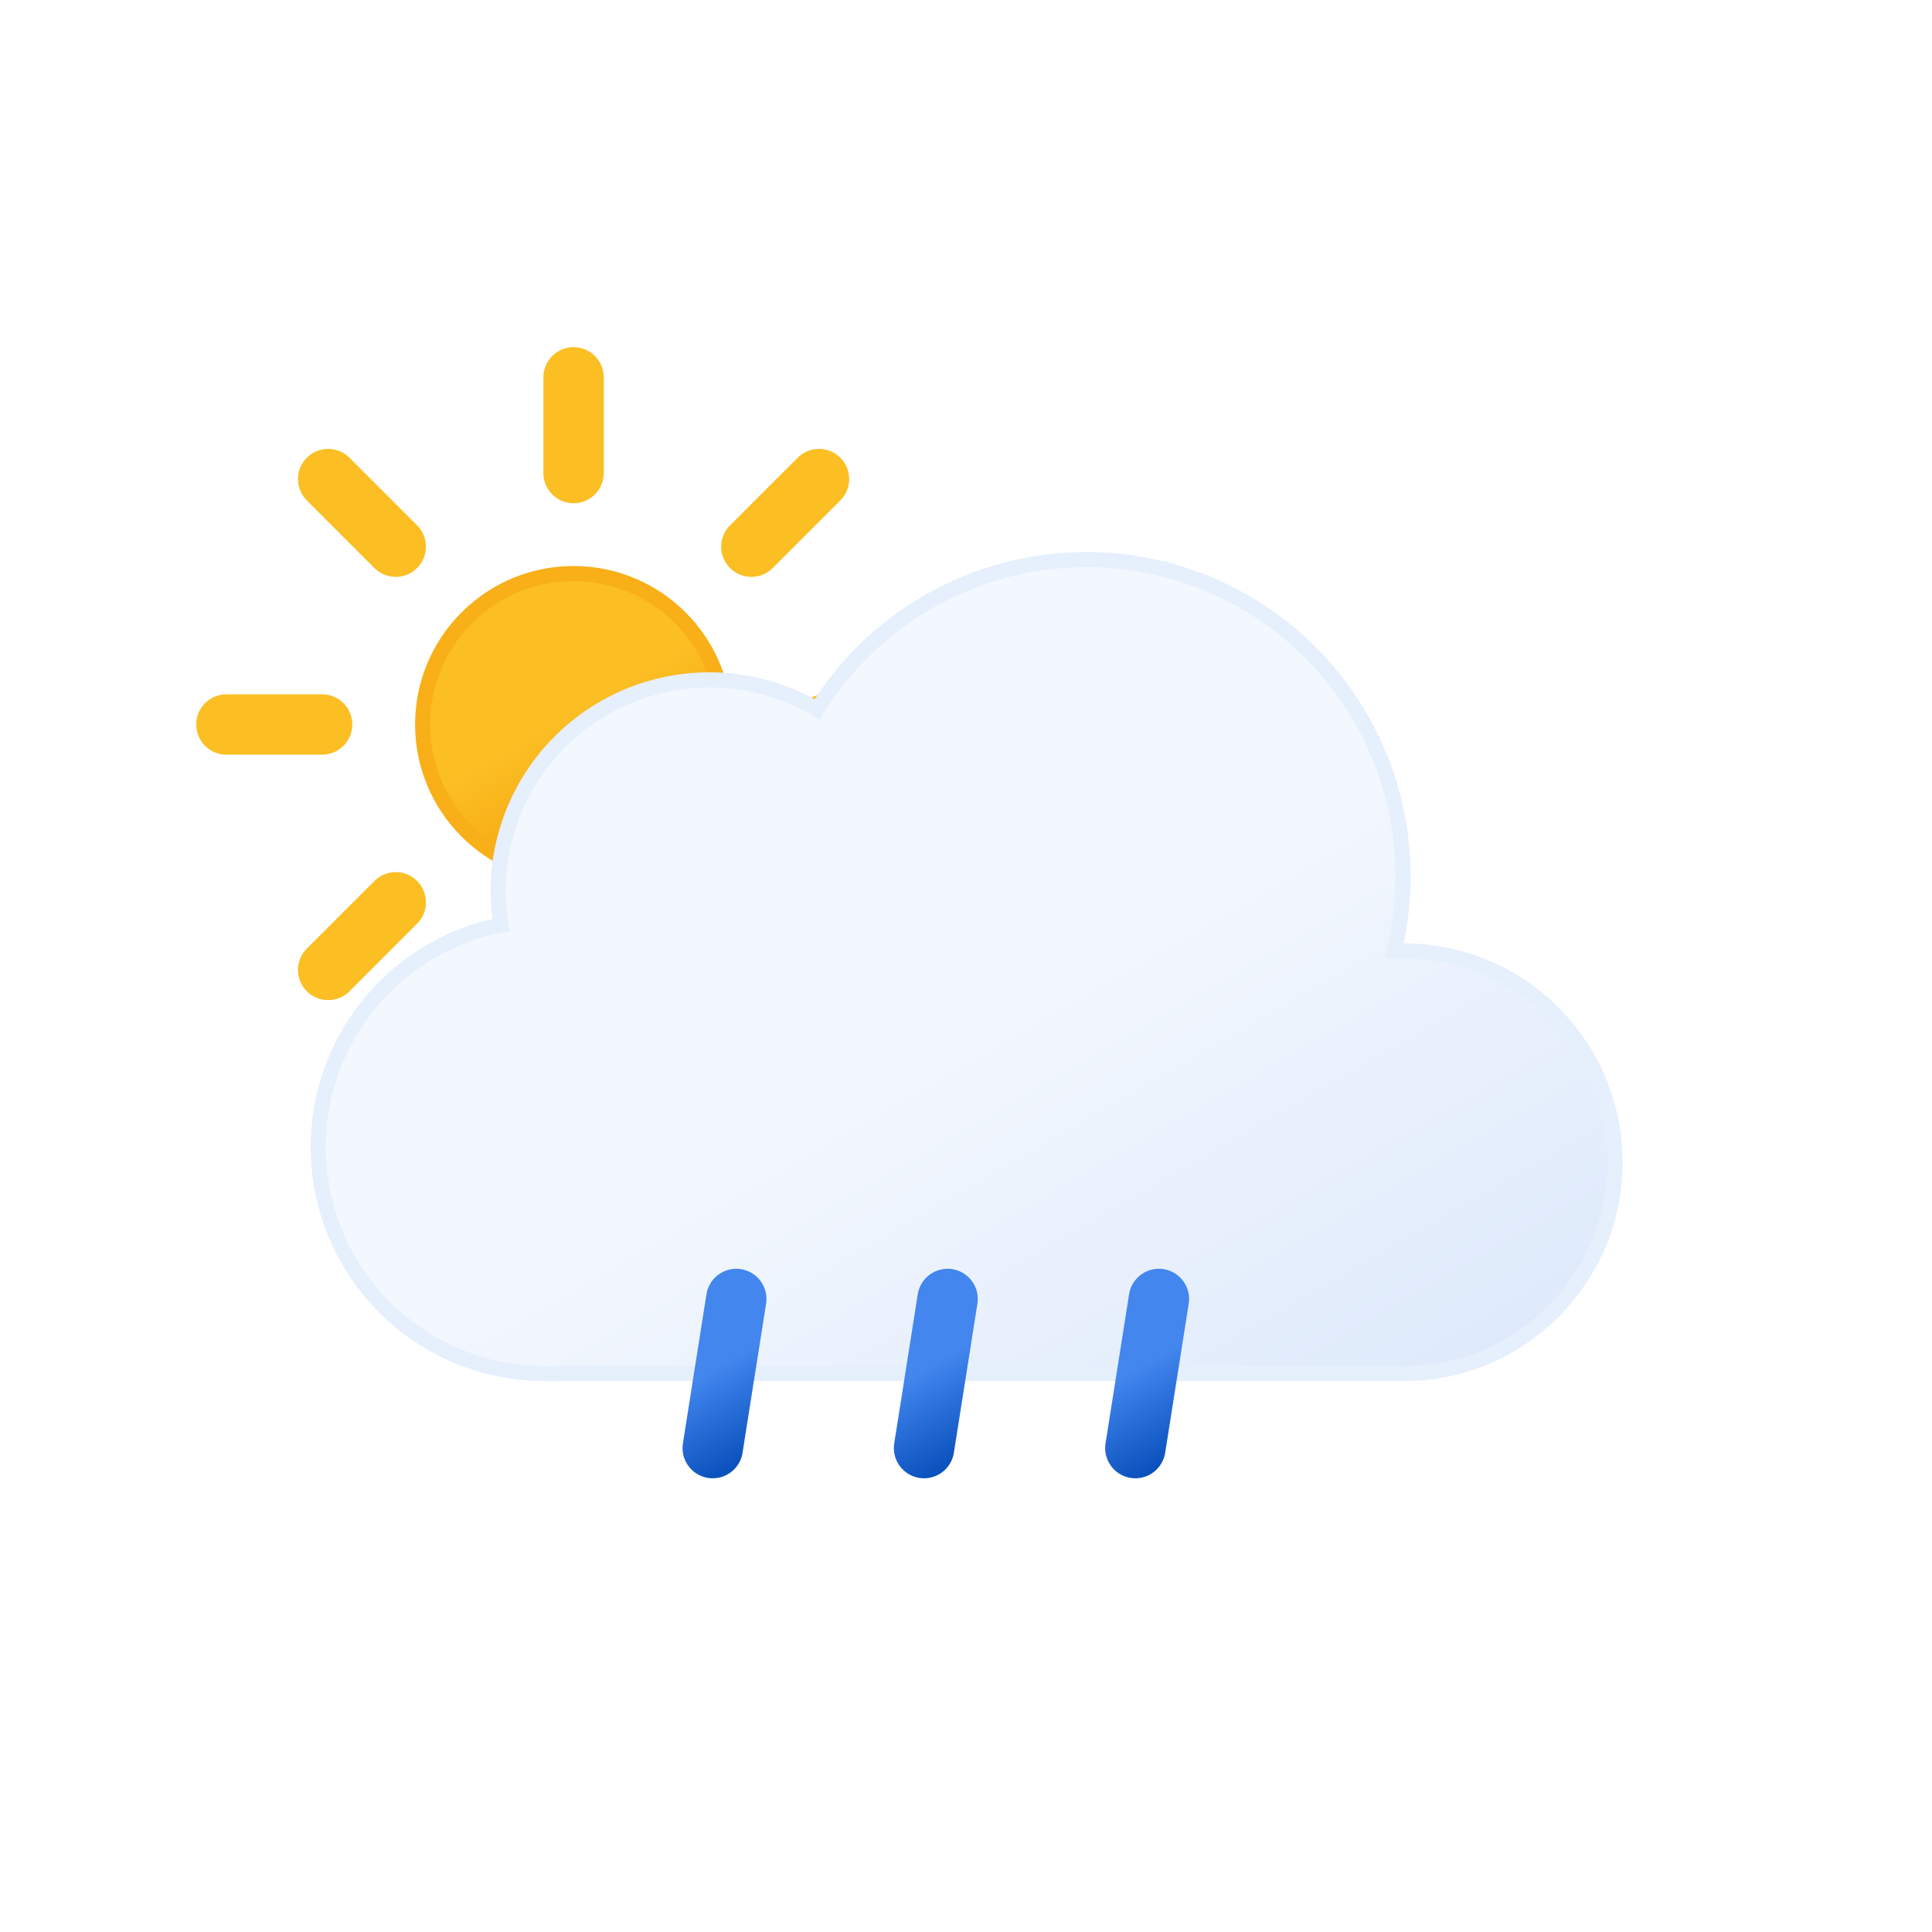
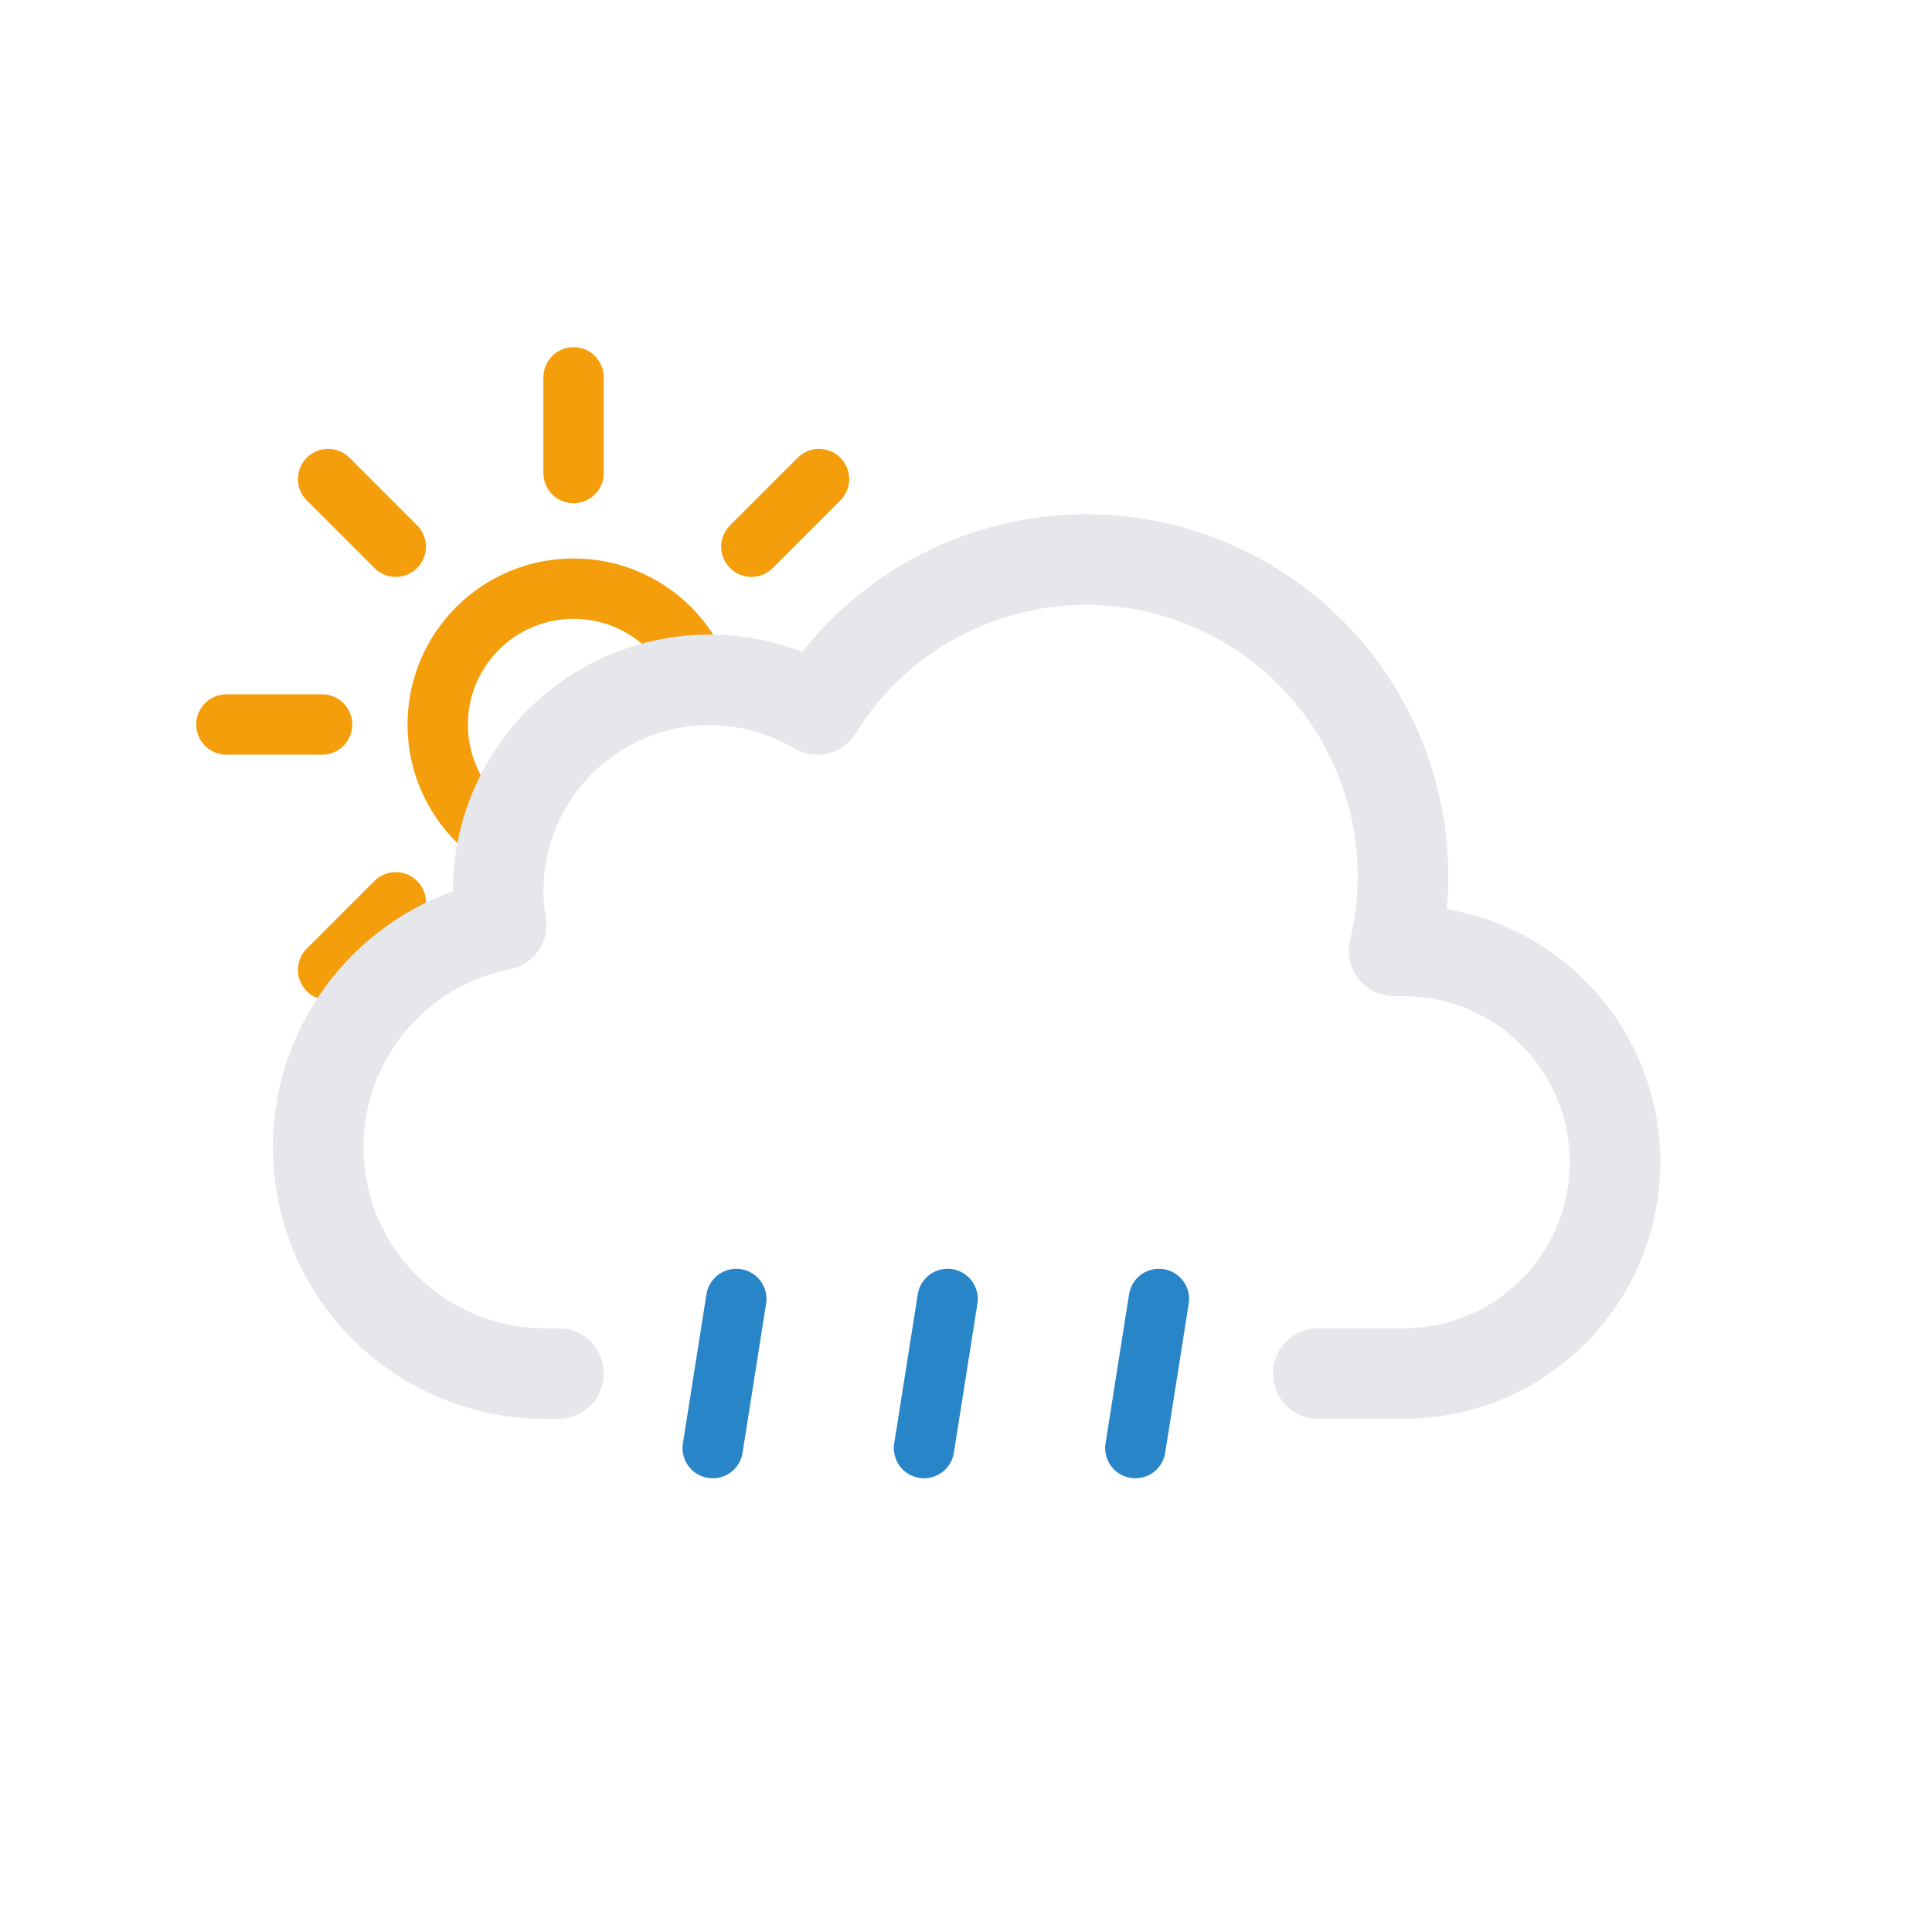
- <svg xmlns="http://www.w3.org/2000/svg" xmlns:xlink="http://www.w3.org/1999/xlink" viewBox="0 0 64 64">
+ <svg xmlns="http://www.w3.org/2000/svg" viewBox="0 0 64 64">
  <defs>
-     <linearGradient id="a" x1="16.5" y1="19.67" x2="21.5" y2="28.33" gradientUnits="userSpaceOnUse">
-       <stop offset="0" stop-color="#fbbf24" />
-       <stop offset="0.45" stop-color="#fbbf24" />
-       <stop offset="1" stop-color="#f59e0b" />
-     </linearGradient>
-     <linearGradient id="b" x1="22.56" y1="21.96" x2="39.2" y2="50.8" gradientUnits="userSpaceOnUse">
-       <stop offset="0" stop-color="#f3f7fe" />
-       <stop offset="0.45" stop-color="#f3f7fe" />
-       <stop offset="1" stop-color="#deeafb" />
-     </linearGradient>
-     <linearGradient id="c" x1="22.53" y1="42.95" x2="25.47" y2="48.05" gradientUnits="userSpaceOnUse">
-       <stop offset="0" stop-color="#4286ee" />
-       <stop offset="0.45" stop-color="#4286ee" />
-       <stop offset="1" stop-color="#0950bc" />
-     </linearGradient>
-     <linearGradient id="d" x1="29.53" y1="42.95" x2="32.47" y2="48.05" xlink:href="#c" />
-     <linearGradient id="e" x1="36.53" y1="42.95" x2="39.47" y2="48.05" xlink:href="#c" />
+     <clipPath id="a">
+       <polygon points="12 35 6.72 30.79 4.72 24.79 5.72 17.79 9.72 12.79 14.72 9.79 20.72 9.79 25.72 10.79 28.72 13.79 33 20 27 24 21 24 18 27 18 31 14 33 12 35" fill="none" />
+     </clipPath>
  </defs>
-   <circle cx="19" cy="24" r="5" stroke="#f8af18" stroke-miterlimit="10" stroke-width="0.5" fill="url(#a)" />
-   <path d="M19,15.67V12.5m0,23V32.33m5.89-14.22,2.24-2.24M10.87,32.13l2.24-2.24m0-11.78-2.24-2.24M27.13,32.13l-2.24-2.24M7.5,24h3.17M30.5,24H27.33" fill="none" stroke="#fbbf24" stroke-linecap="round" stroke-miterlimit="10" stroke-width="2" />
-   <path d="M46.5,31.5l-.32,0a10.49,10.49,0,0,0-19.11-8,7,7,0,0,0-10.57,6,7.21,7.21,0,0,0,.1,1.14A7.5,7.5,0,0,0,18,45.5a4.19,4.19,0,0,0,.5,0v0h28a7,7,0,0,0,0-14Z" stroke="#e6effc" stroke-miterlimit="10" stroke-width="0.5" fill="url(#b)" />
-   <line x1="24.39" y1="43.03" x2="23.61" y2="47.97" fill="none" stroke-linecap="round" stroke-miterlimit="10" stroke-width="2" stroke="url(#c)" />
-   <line x1="31.39" y1="43.03" x2="30.61" y2="47.97" fill="none" stroke-linecap="round" stroke-miterlimit="10" stroke-width="2" stroke="url(#d)" />
-   <line x1="38.39" y1="43.03" x2="37.61" y2="47.97" fill="none" stroke-linecap="round" stroke-miterlimit="10" stroke-width="2" stroke="url(#e)" />
+   <g clip-path="url(#a)">
+     <path d="M23.5,24A4.5,4.5,0,1,1,19,19.5,4.49,4.49,0,0,1,23.5,24ZM19,15.67V12.5m0,23V32.33m5.89-14.22,2.24-2.24M10.87,32.13l2.24-2.24m0-11.78-2.24-2.24M27.13,32.13l-2.24-2.24M7.5,24h3.17M30.5,24H27.33" fill="none" stroke="#f59e0b" stroke-linecap="round" stroke-miterlimit="10" stroke-width="2" />
+   </g>
+   <path d="M43.67,45.5H46.5a7,7,0,0,0,0-14l-.32,0a10.49,10.49,0,0,0-19.11-8,7,7,0,0,0-10.57,6,7.21,7.21,0,0,0,.1,1.14A7.5,7.5,0,0,0,18,45.5a4.19,4.19,0,0,0,.5,0v0" fill="none" stroke="#e5e7eb" stroke-linecap="round" stroke-linejoin="round" stroke-width="3" />
+   <line x1="24.39" y1="43.03" x2="23.61" y2="47.97" fill="none" stroke="#2885c7" stroke-linecap="round" stroke-miterlimit="10" stroke-width="2" />
+   <line x1="31.39" y1="43.03" x2="30.61" y2="47.97" fill="none" stroke="#2885c7" stroke-linecap="round" stroke-miterlimit="10" stroke-width="2" />
+   <line x1="38.39" y1="43.03" x2="37.61" y2="47.97" fill="none" stroke="#2885c7" stroke-linecap="round" stroke-miterlimit="10" stroke-width="2" />
</svg>
